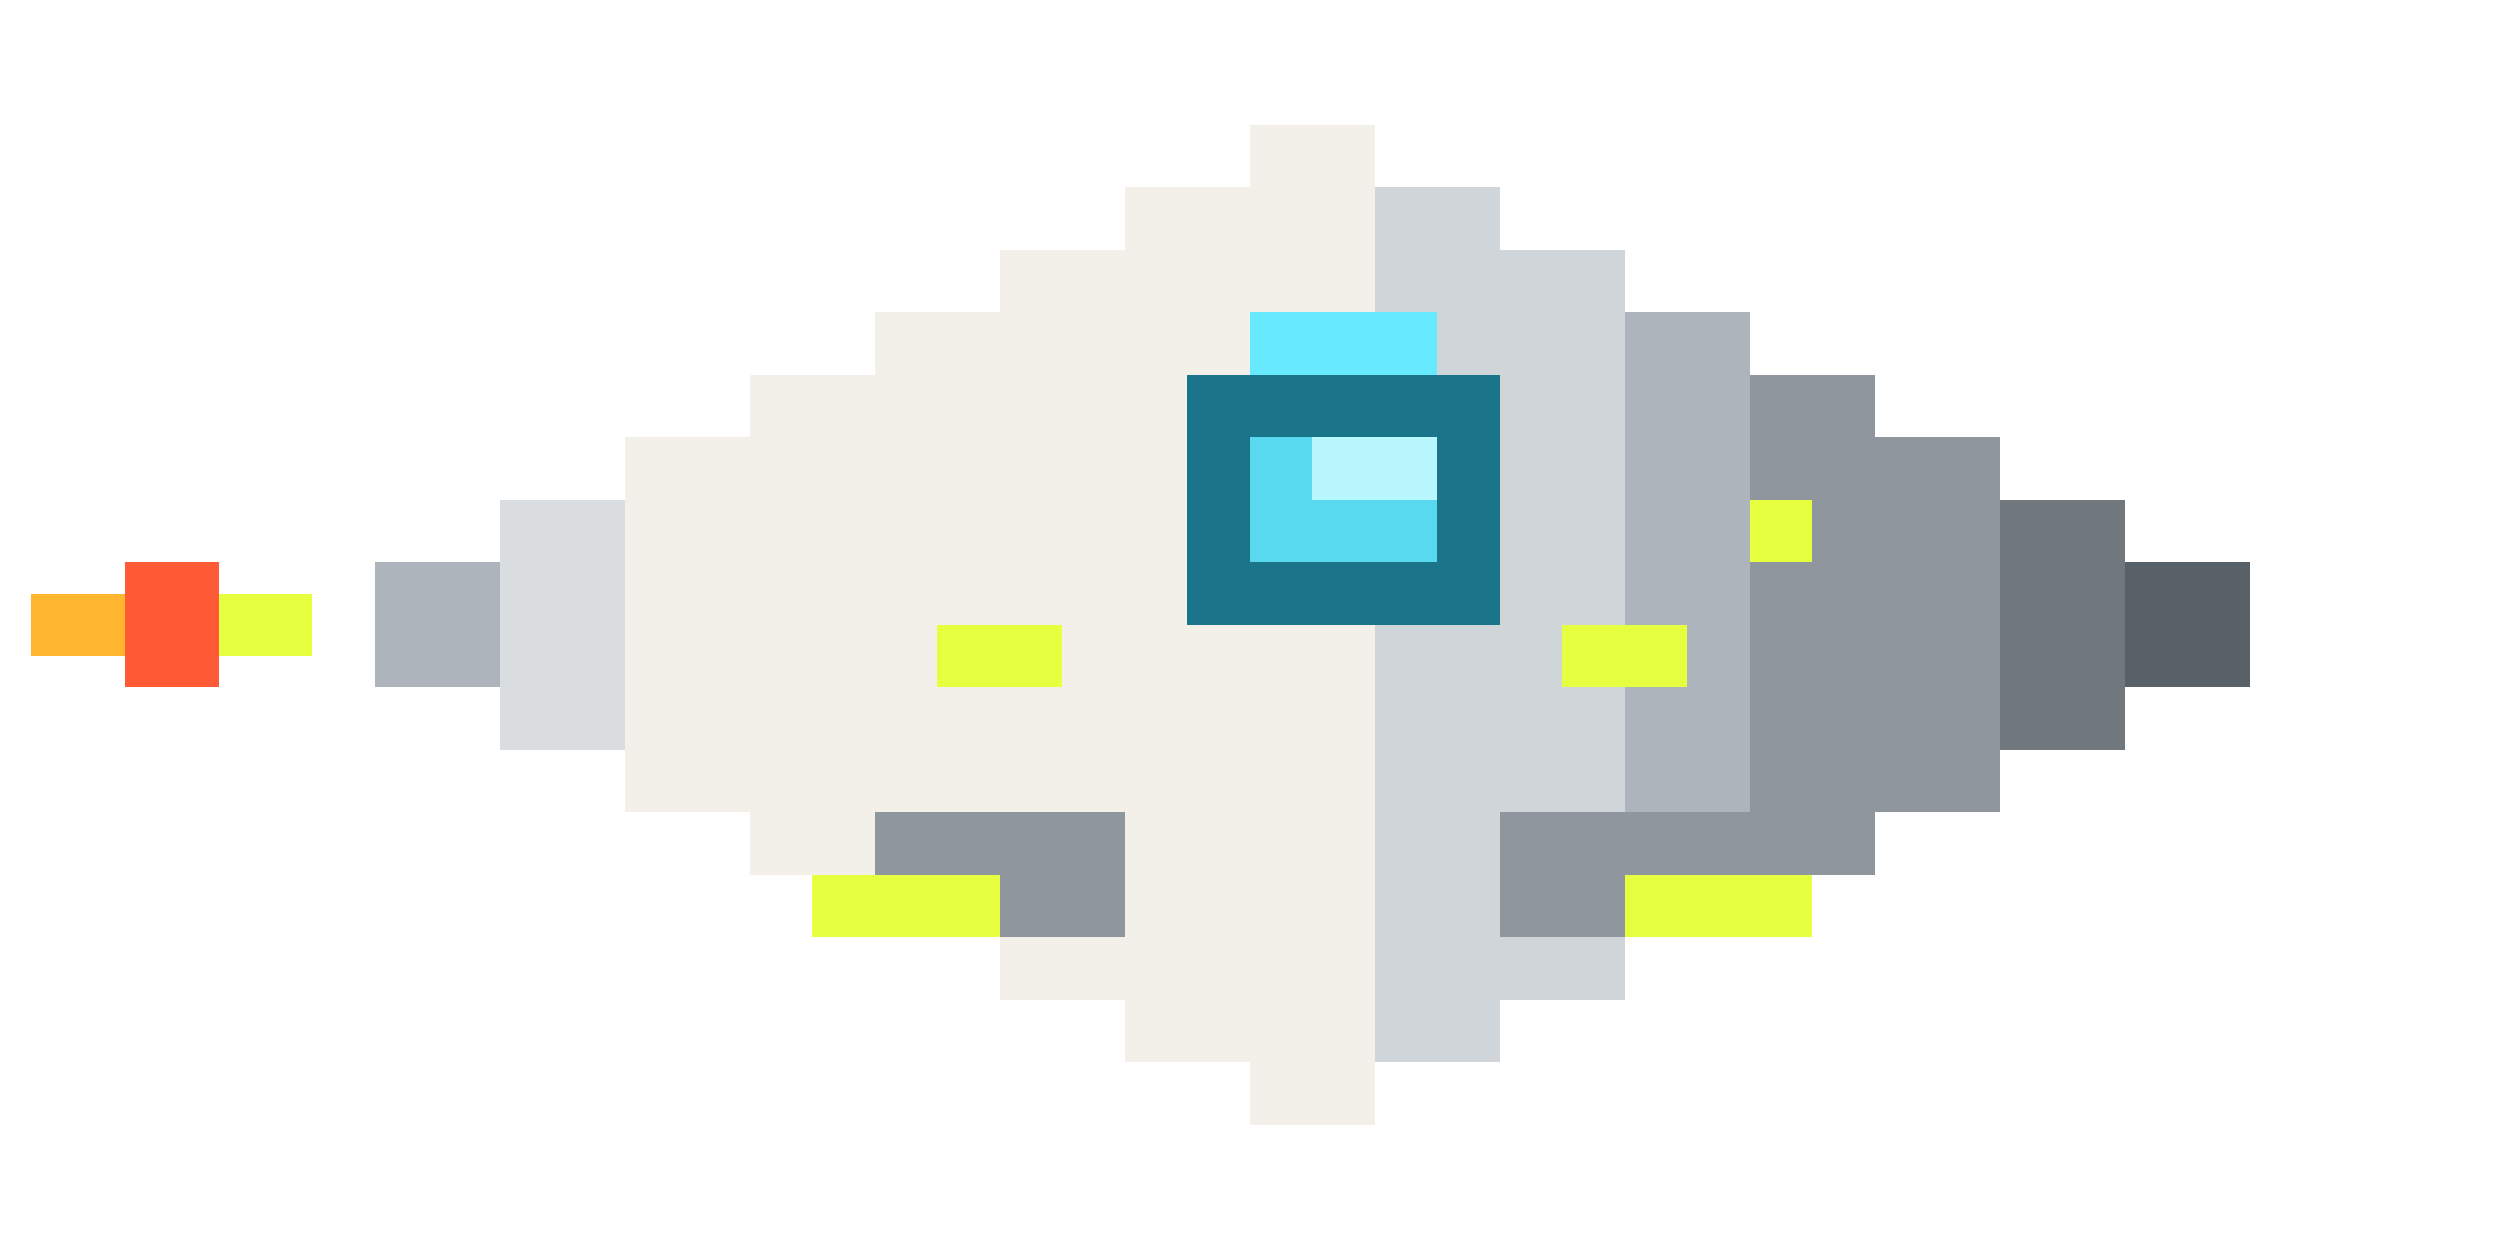
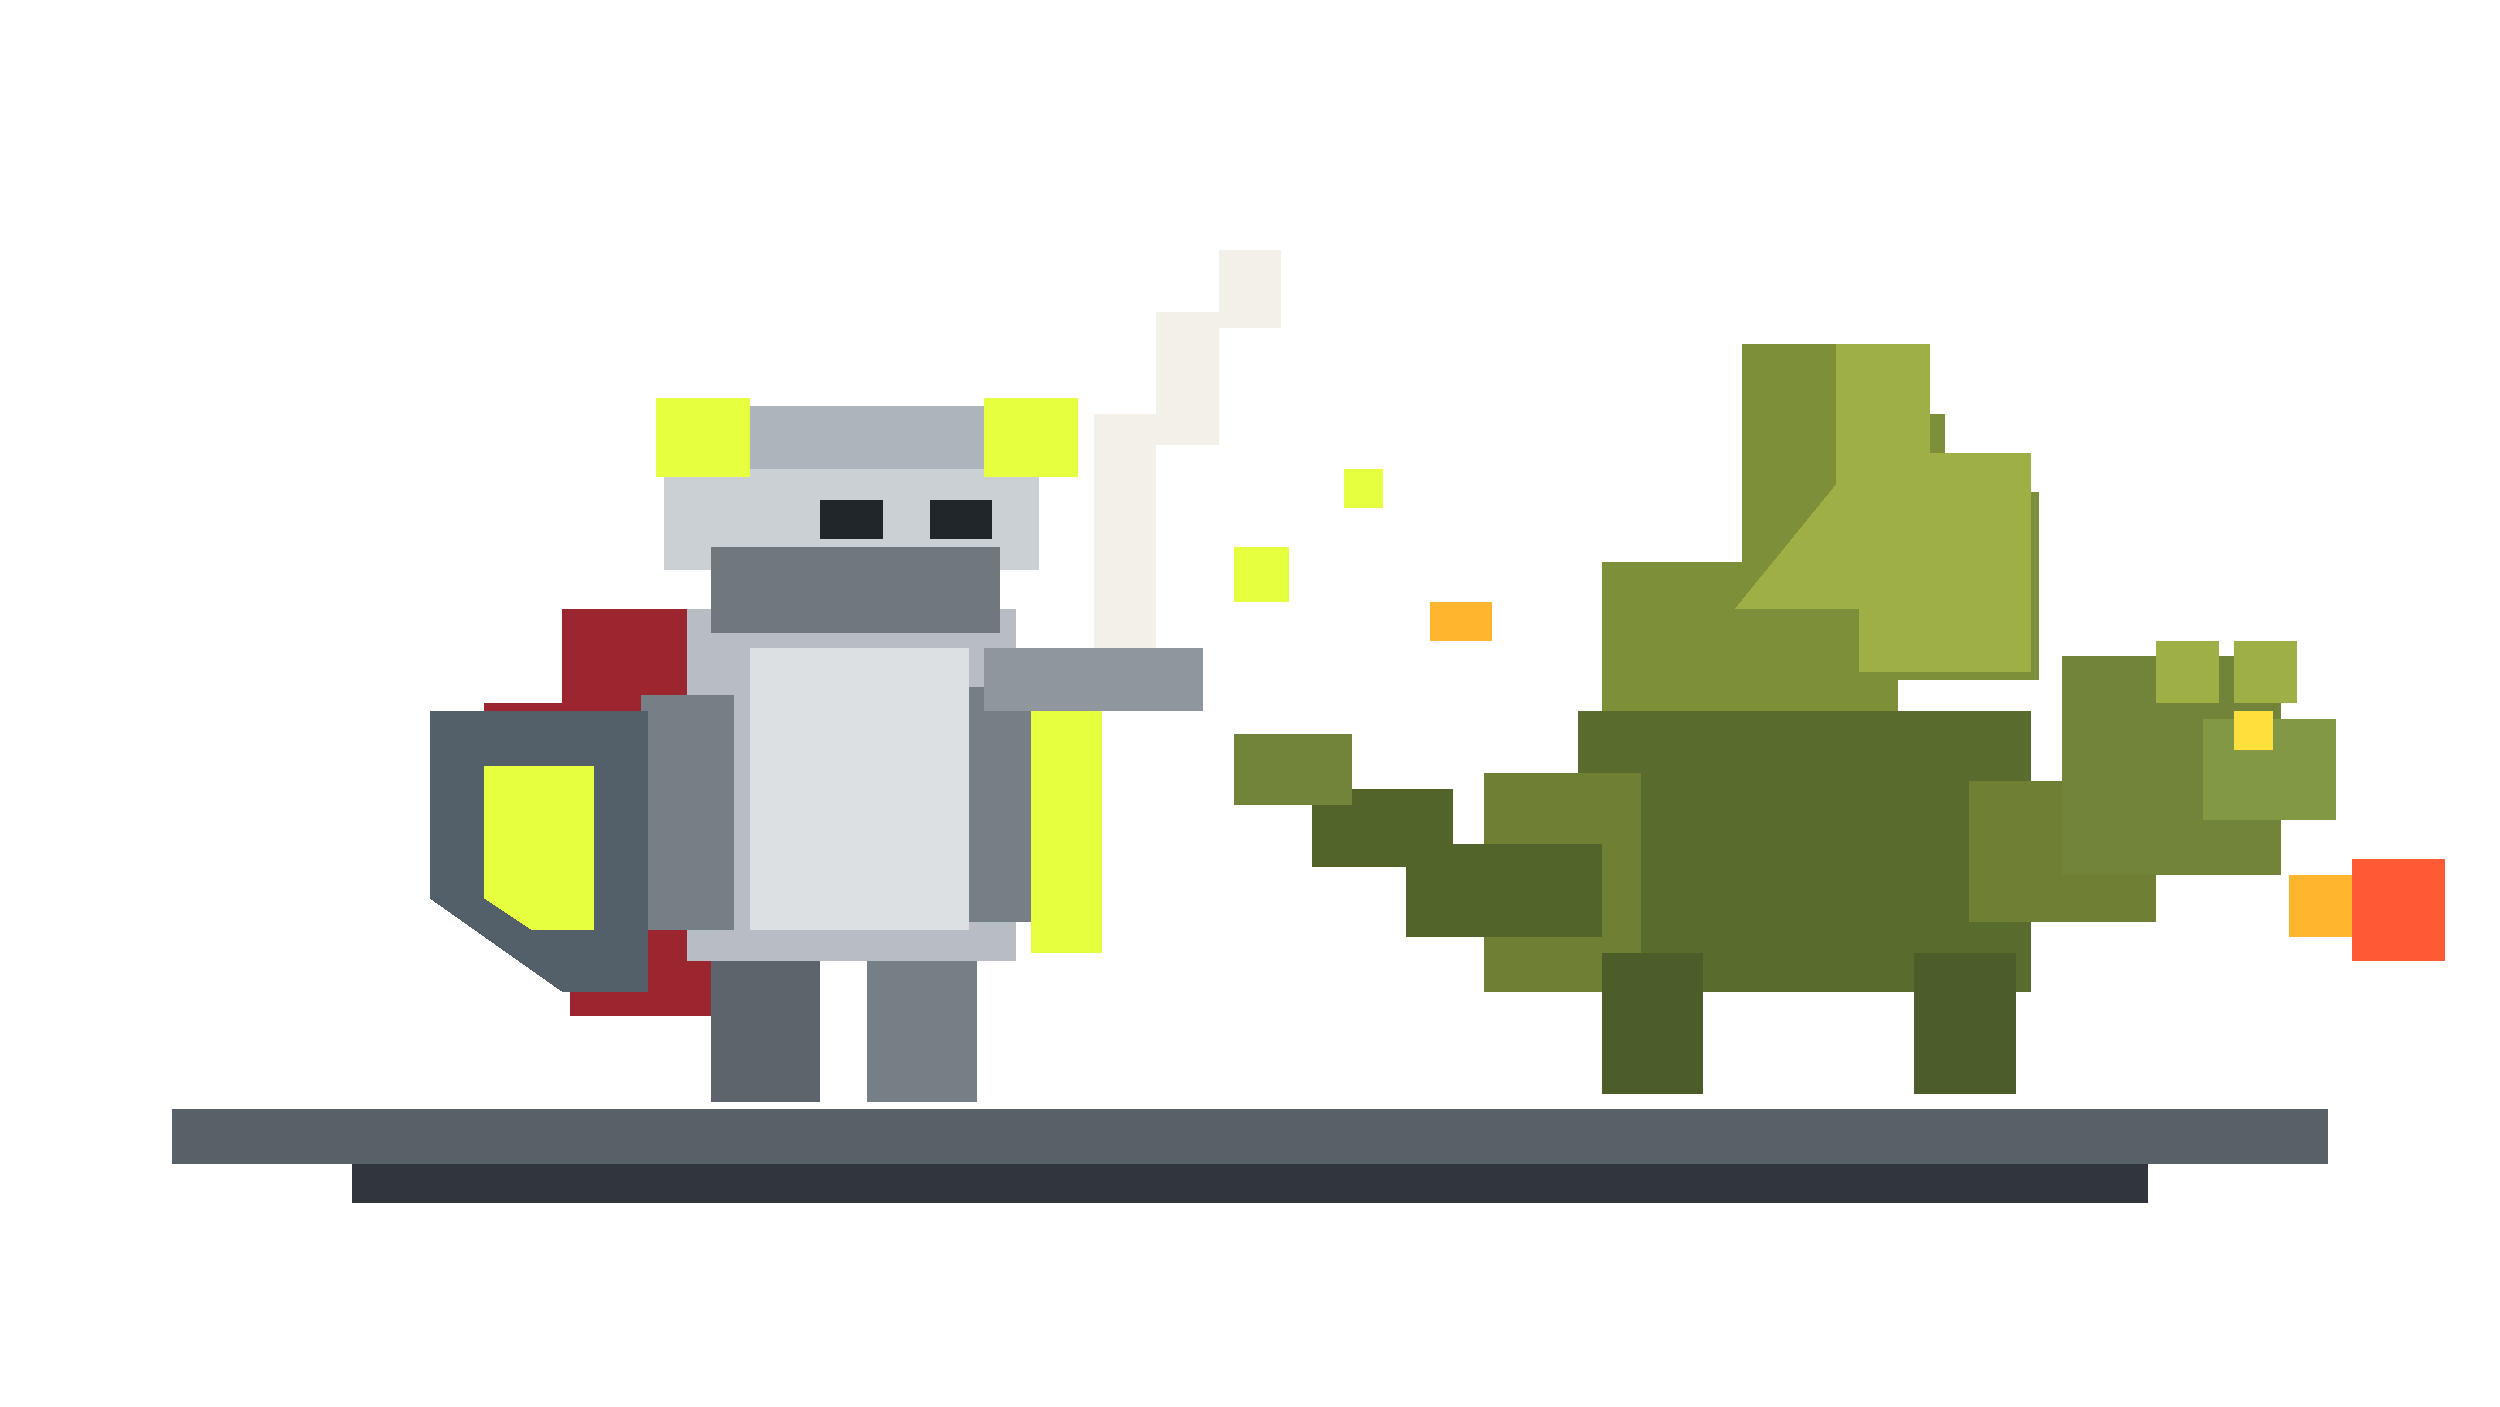
- <svg xmlns="http://www.w3.org/2000/svg" viewBox="0 0 320 160" shape-rendering="crispEdges">
-   <rect width="320" height="160" fill="none" />
-   <rect x="16" y="72" width="12" height="16" fill="#ff5a36" />
-   <rect x="4" y="76" width="12" height="8" fill="#ffb52e" />
-   <rect x="28" y="76" width="12" height="8" fill="#e6ff3f" />
-   <rect x="48" y="72" width="16" height="16" fill="#aeb4bc" />
-   <rect x="64" y="64" width="16" height="32" fill="#d9dde0" />
-   <rect x="80" y="56" width="16" height="48" fill="#f2f0e8" />
-   <rect x="96" y="48" width="16" height="64" fill="#f2f0e8" />
-   <rect x="112" y="40" width="16" height="80" fill="#f2f0e8" />
-   <rect x="128" y="32" width="16" height="96" fill="#f2f0e8" />
-   <rect x="144" y="24" width="16" height="112" fill="#f2f0e8" />
-   <rect x="160" y="16" width="16" height="128" fill="#f2f0e8" />
-   <rect x="176" y="24" width="16" height="112" fill="#d0d5da" />
-   <rect x="192" y="32" width="16" height="96" fill="#d0d5da" />
-   <rect x="208" y="40" width="16" height="80" fill="#aeb4bc" />
-   <rect x="224" y="48" width="16" height="64" fill="#8f969d" />
-   <rect x="240" y="56" width="16" height="48" fill="#8f969d" />
-   <rect x="256" y="64" width="16" height="32" fill="#70777d" />
-   <rect x="272" y="72" width="16" height="16" fill="#596168" />
-   <rect x="152" y="48" width="40" height="32" fill="#1a758b" />
-   <rect x="160" y="40" width="24" height="8" fill="#67e9ff" />
-   <rect x="160" y="56" width="24" height="16" fill="#59d9ef" />
-   <rect x="168" y="56" width="16" height="8" fill="#b9f7ff" />
-   <rect x="112" y="104" width="32" height="16" fill="#8f969d" />
-   <rect x="192" y="104" width="32" height="16" fill="#8f969d" />
-   <rect x="104" y="112" width="24" height="8" fill="#e6ff3f" />
-   <rect x="208" y="112" width="24" height="8" fill="#e6ff3f" />
-   <rect x="120" y="80" width="16" height="8" fill="#e6ff3f" />
-   <rect x="200" y="80" width="16" height="8" fill="#e6ff3f" />
-   <rect x="224" y="64" width="8" height="8" fill="#e6ff3f" />
+ <svg xmlns="http://www.w3.org/2000/svg" viewBox="0 0 320 180" shape-rendering="crispEdges">
+   <style>@keyframes k{0%,100%{transform:translateY(0)}50%{transform:translateY(-4px)}}@keyframes d{0%,100%{transform:translate(0,0)}50%{transform:translate(-4px,-2px)}}@keyframes s{0%,100%{transform:rotate(0)}50%{transform:rotate(-12deg)}}@keyframes f{0%,100%{opacity:.7}50%{opacity:1}}.k{animation:k 1.1s steps(2) infinite}.d{animation:d 1.4s steps(2) infinite}.s{animation:s 1.1s steps(2) infinite;transform-origin:132px 91px}.f{animation:f .35s steps(2) infinite}</style>
+   <rect x="22" y="142" width="276" height="7" fill="#596168" />
+   <rect x="45" y="149" width="230" height="5" fill="#30363b" />
+   <g class="d">
+     <path d="M205 72h18V44h13v9h13v10h12v24h-18v10h-38z" fill="#7d8f38" />
+     <path d="M235 62V44h12v14h13v28h-22v-8h-16z" fill="#9eaf46" />
+     <rect x="202" y="91" width="58" height="36" fill="#596b2d" />
+     <rect x="190" y="99" width="20" height="28" fill="#6f8035" />
+     <rect x="252" y="100" width="24" height="18" fill="#6f8035" />
+     <rect x="264" y="84" width="28" height="28" fill="#71843a" />
+     <rect x="282" y="92" width="17" height="13" fill="#839844" />
+     <rect x="276" y="82" width="8" height="8" fill="#9eaf46" />
+     <rect x="286" y="82" width="8" height="8" fill="#9eaf46" />
+     <rect x="286" y="91" width="5" height="5" fill="#ffdf3b" />
+     <rect x="205" y="122" width="13" height="18" fill="#4c5d29" />
+     <rect x="245" y="122" width="13" height="18" fill="#4c5d29" />
+     <rect x="180" y="108" width="25" height="12" fill="#53642b" />
+     <rect x="168" y="101" width="18" height="10" fill="#53642b" />
+     <rect x="158" y="94" width="15" height="9" fill="#71843a" />
+     <g class="f">
+       <rect x="293" y="112" width="10" height="8" fill="#ffb52e" />
+       <rect x="301" y="110" width="12" height="13" fill="#ff5a36" />
+     </g>
+   </g>
+   <g class="k">
+     <path d="M72 78h20v10h13v42H73v-15H62v-25h10z" fill="#9c2630" />
+     <rect x="91" y="119" width="14" height="22" fill="#5d646b" />
+     <rect x="111" y="119" width="14" height="22" fill="#777f86" />
+     <rect x="88" y="78" width="42" height="45" fill="#b7bdc2" />
+     <rect x="96" y="83" width="28" height="36" fill="#dce0e2" />
+     <rect x="82" y="89" width="12" height="30" fill="#777f86" />
+     <rect x="124" y="88" width="12" height="30" fill="#777f86" />
+     <path d="M55 91h28v36H72l-17-12z" fill="#53606a" />
+     <path d="M62 98h14v21H68l-6-4z" fill="#e6ff3f" />
+     <rect x="91" y="52" width="37" height="29" fill="#aeb4bc" />
+     <rect x="85" y="60" width="48" height="13" fill="#cbd0d4" />
+     <rect x="91" y="70" width="37" height="11" fill="#70777d" />
+     <rect x="84" y="51" width="12" height="10" fill="#e6ff3f" />
+     <rect x="126" y="51" width="12" height="10" fill="#e6ff3f" />
+     <rect x="105" y="64" width="8" height="5" fill="#20262a" />
+     <rect x="119" y="64" width="8" height="5" fill="#20262a" />
+     <g class="s">
+       <rect x="132" y="87" width="9" height="35" fill="#e6ff3f" />
+       <rect x="140" y="53" width="8" height="38" fill="#f2f0e8" />
+       <rect x="148" y="40" width="8" height="17" fill="#f2f0e8" />
+       <rect x="156" y="32" width="8" height="10" fill="#f2f0e8" />
+       <rect x="126" y="83" width="28" height="8" fill="#8f969d" />
+     </g>
+   </g>
+   <rect x="158" y="70" width="7" height="7" fill="#e6ff3f" />
+   <rect x="172" y="60" width="5" height="5" fill="#e6ff3f" />
+   <rect x="183" y="77" width="8" height="5" fill="#ffb52e" />
</svg>
